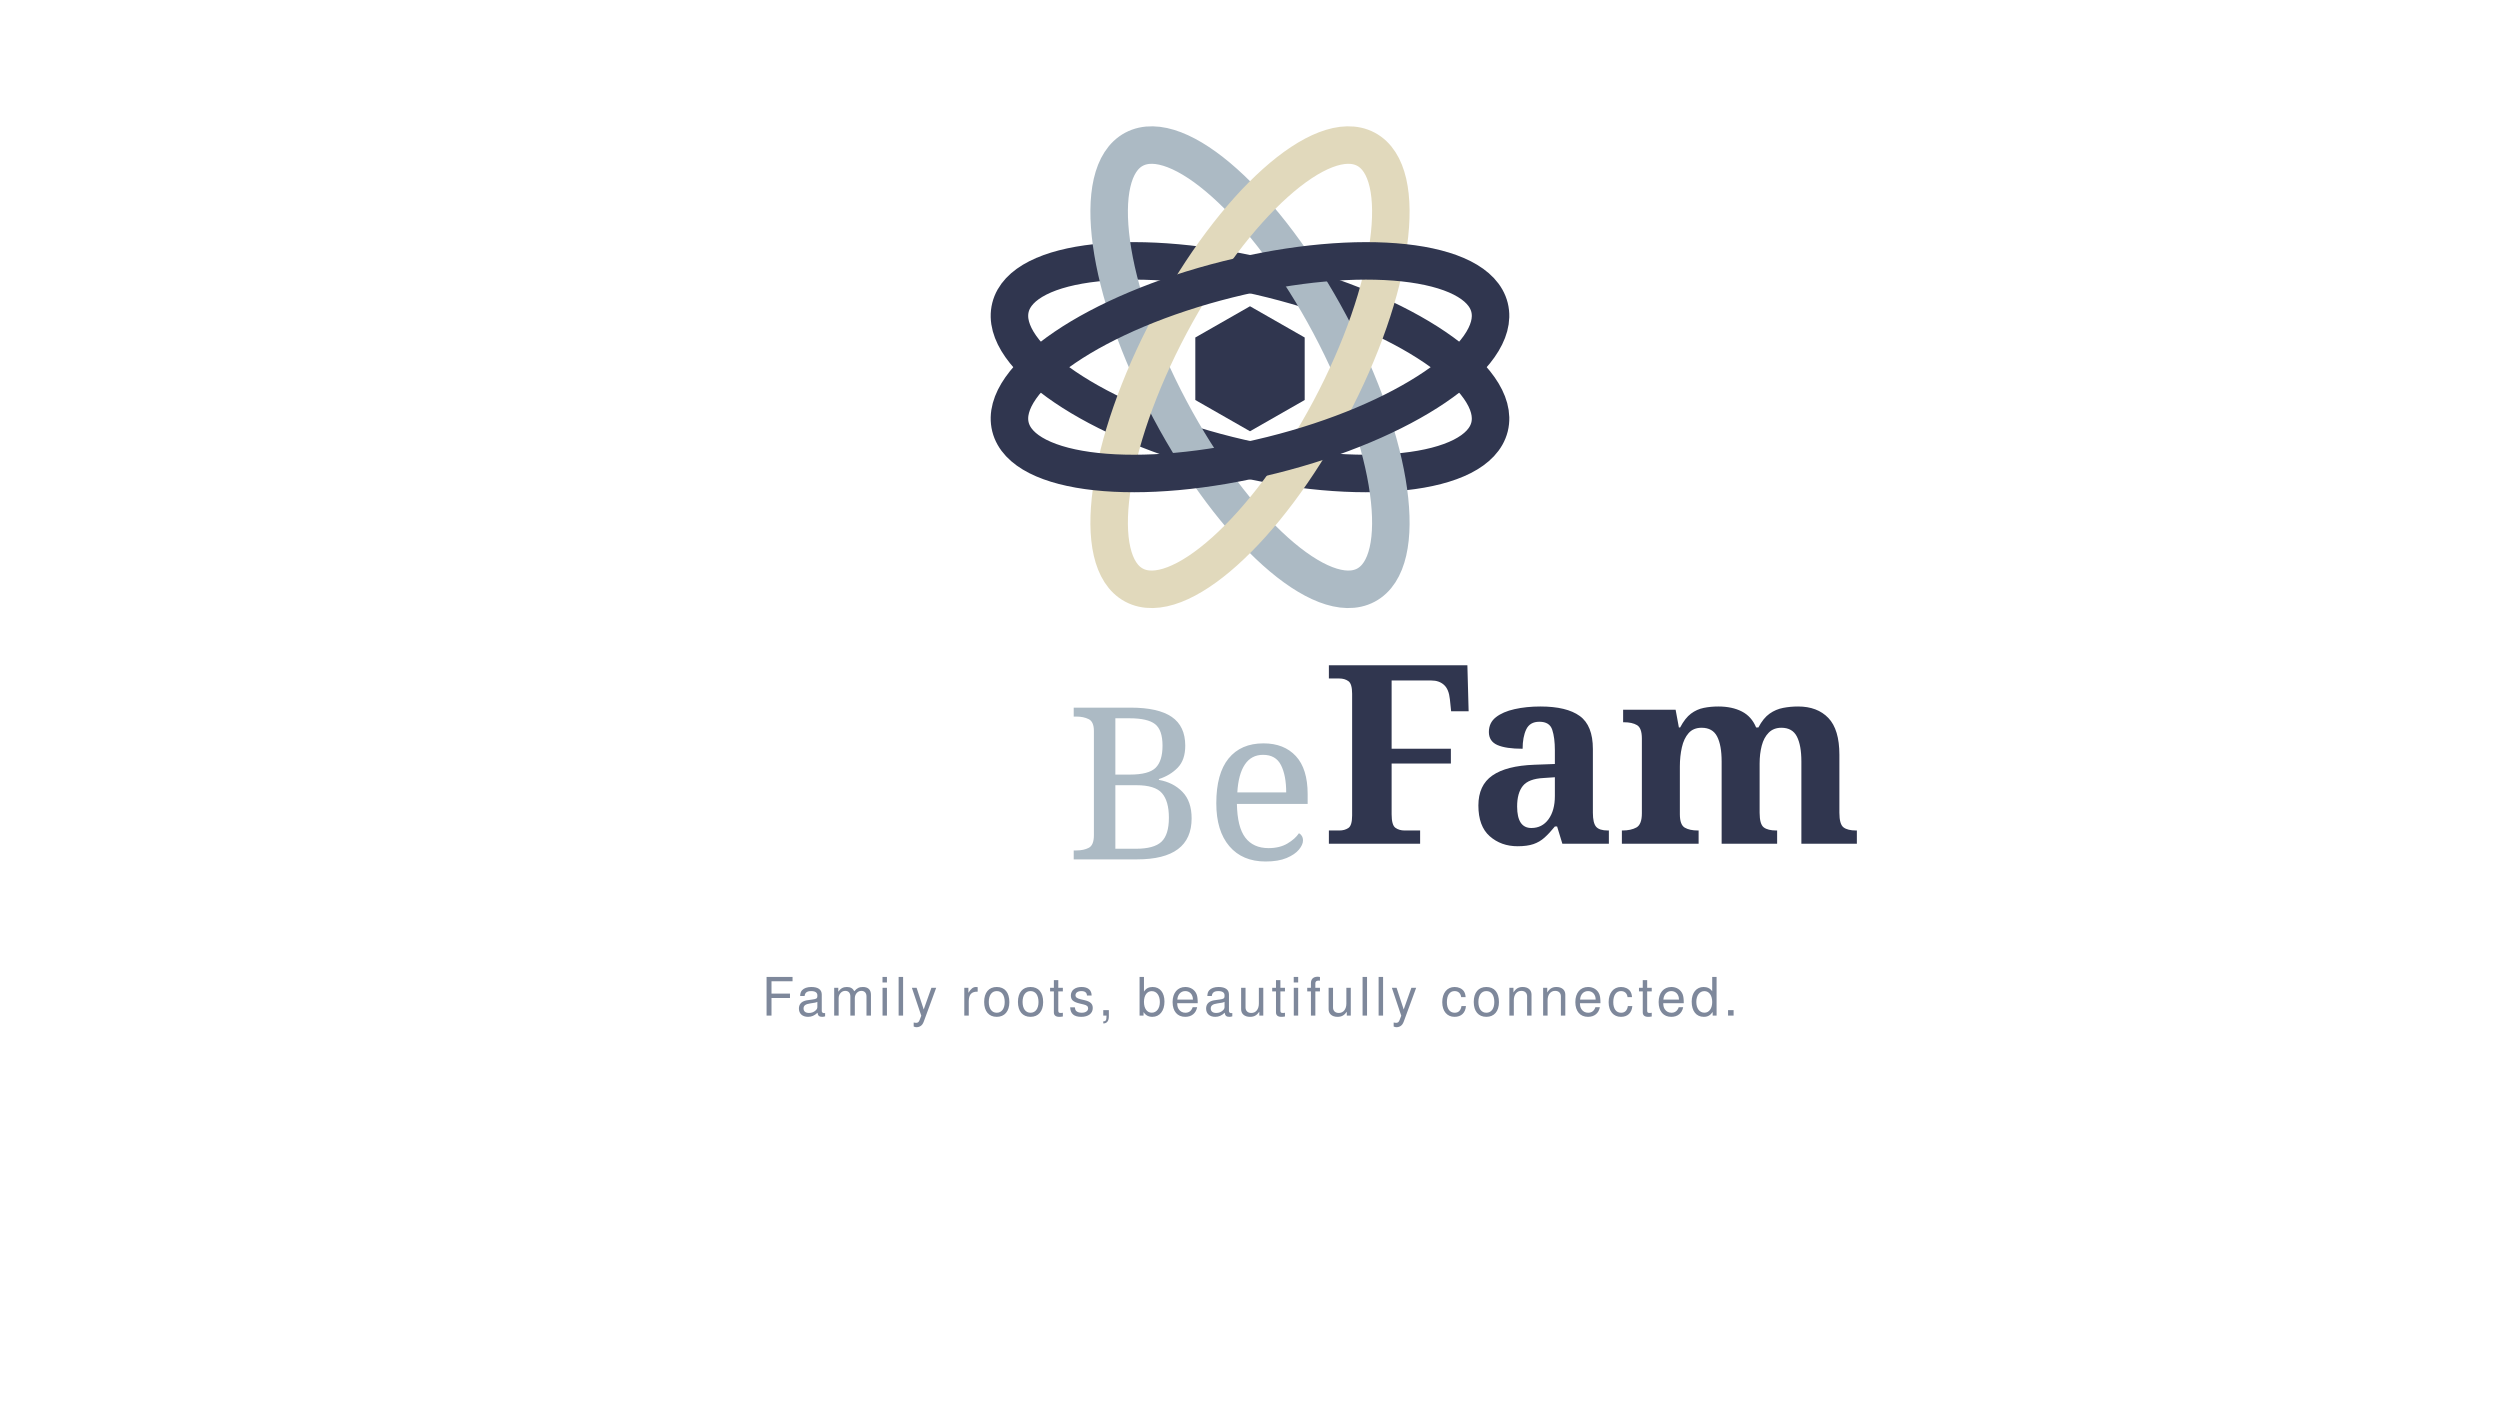
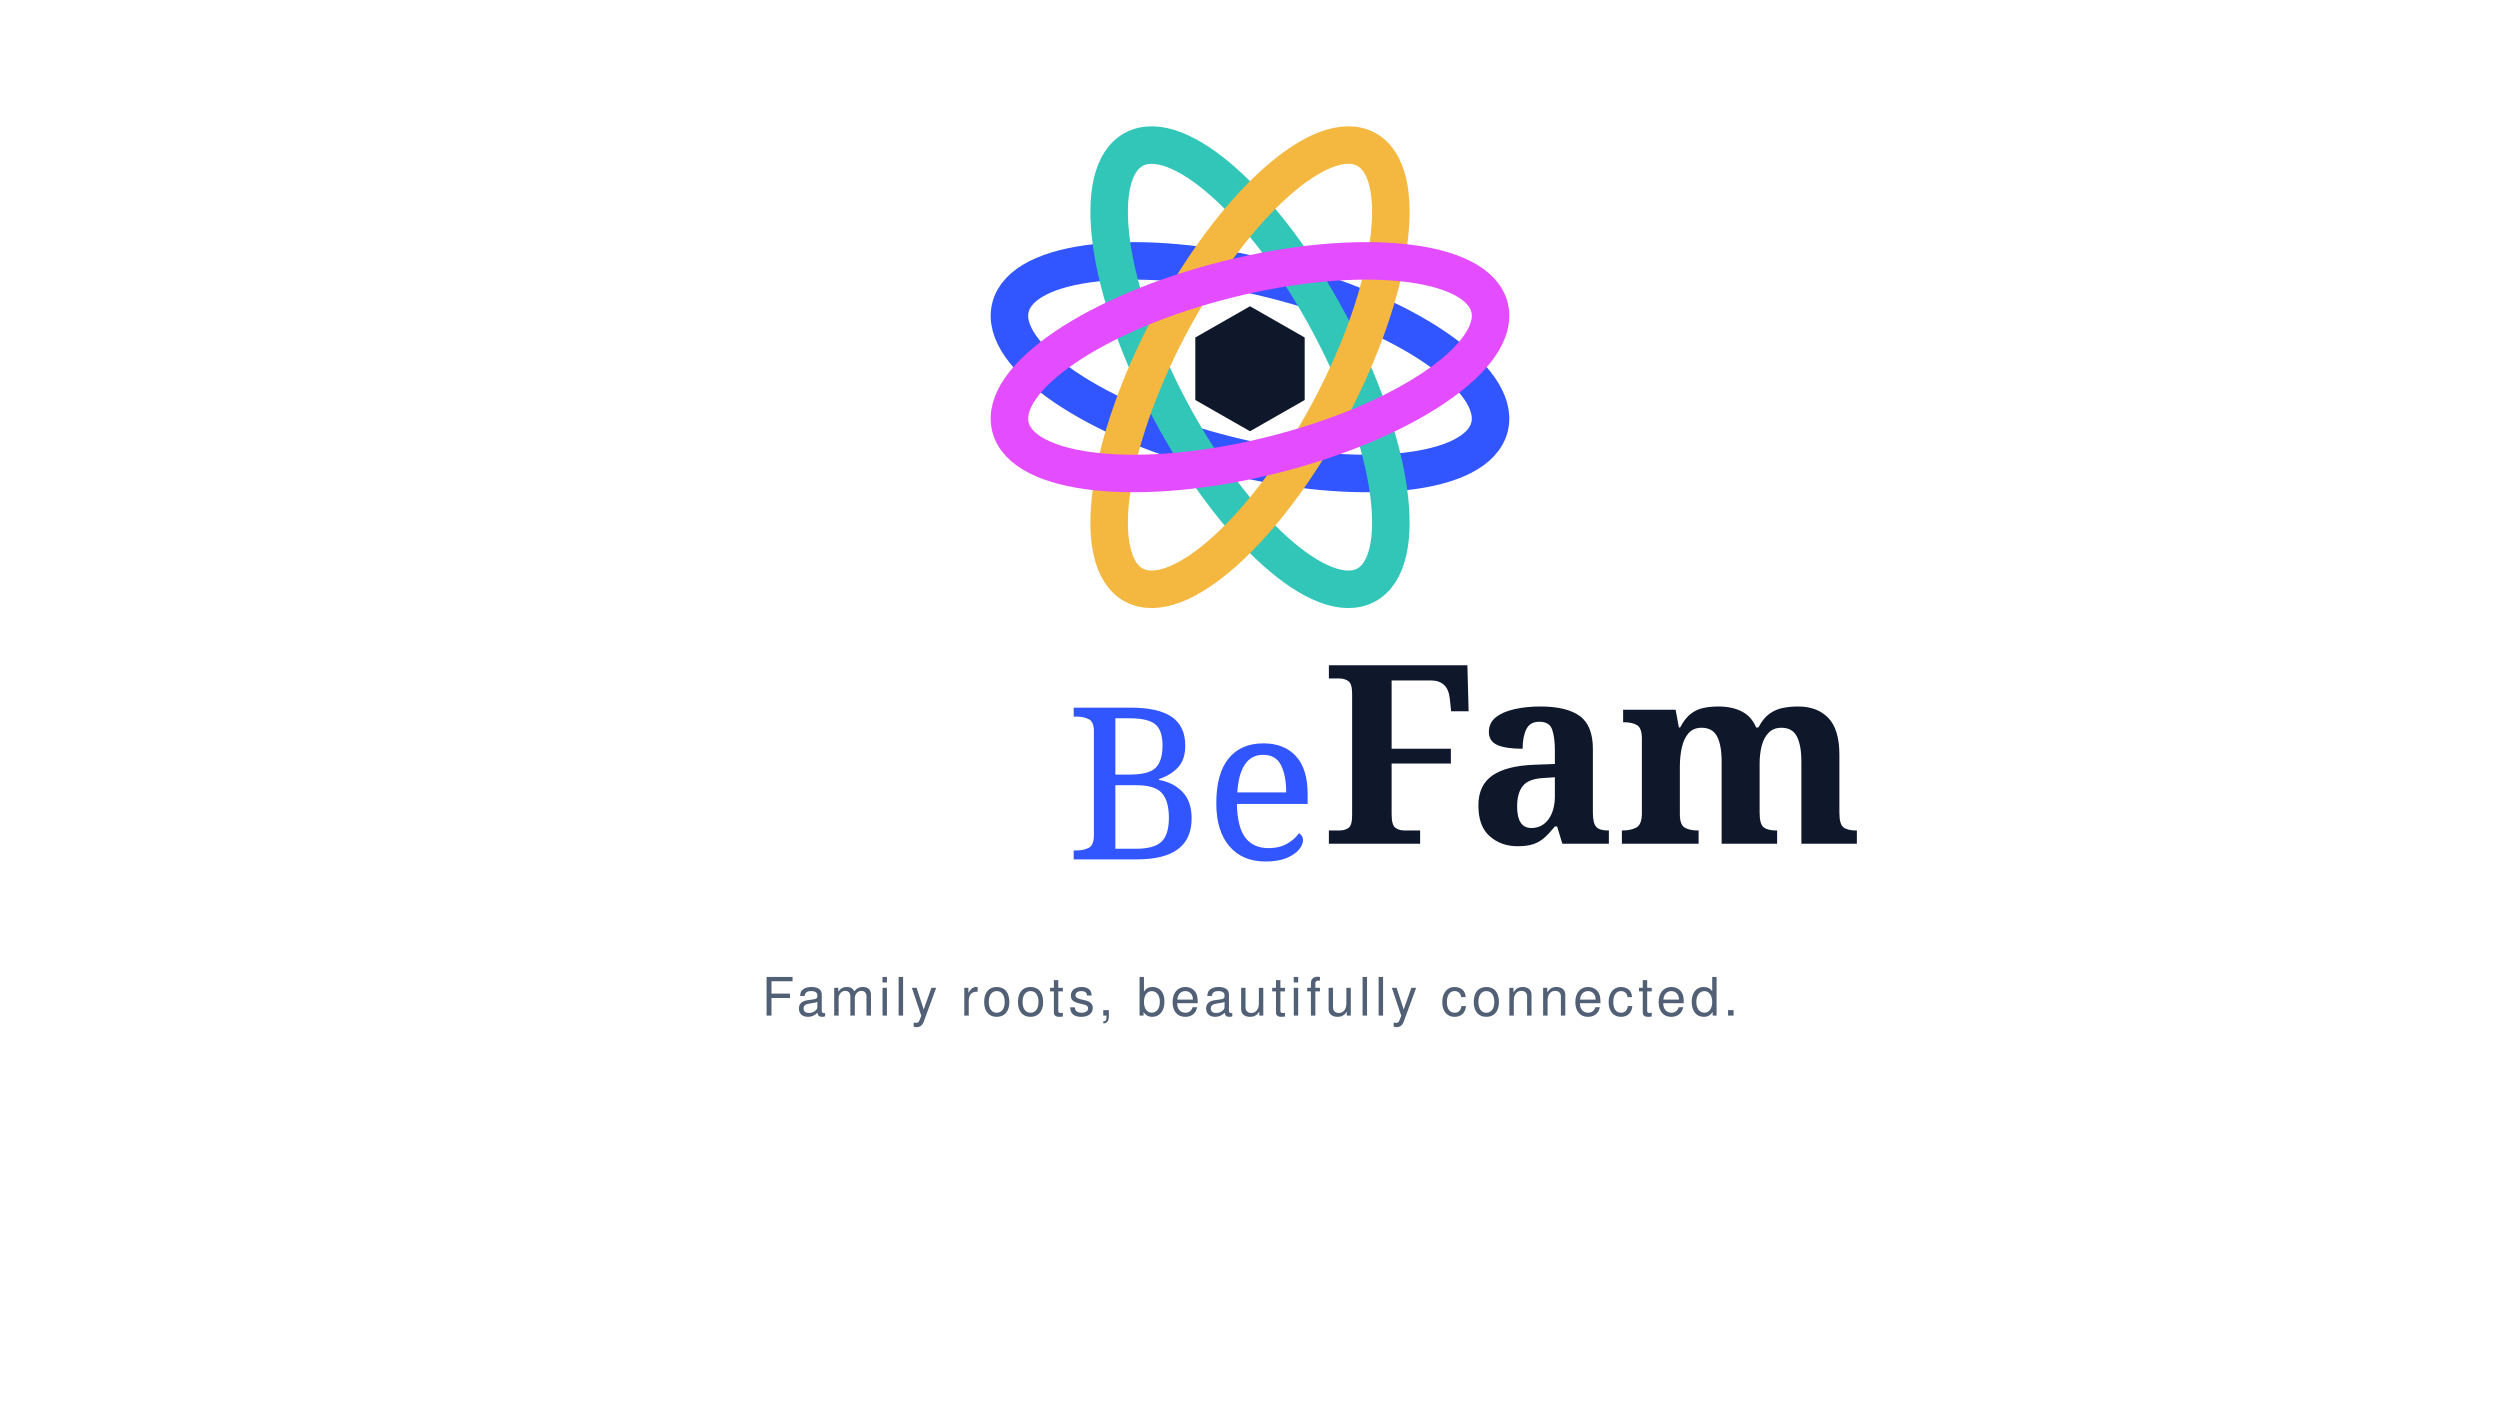
- <svg xmlns="http://www.w3.org/2000/svg" width="1600" height="900" viewBox="0 0 1600 900">
+ <svg xmlns="http://www.w3.org/2000/svg" width="3840" height="2160" viewBox="0 0 1600 900">
  <g transform="rotate(14 800 235)">
-     <ellipse cx="800" cy="235" rx="158" ry="58" fill="none" stroke="#30364F" stroke-width="24" />
+     <ellipse cx="800" cy="235" rx="158" ry="58" fill="none" stroke="#3155FF" stroke-width="24" />
  </g>
  <g transform="rotate(62 800 235)">
-     <ellipse cx="800" cy="235" rx="158" ry="58" fill="none" stroke="#ACBAC4" stroke-width="24" />
+     <ellipse cx="800" cy="235" rx="158" ry="58" fill="none" stroke="#32C6B8" stroke-width="24" />
  </g>
  <g transform="rotate(118 800 235)">
-     <ellipse cx="800" cy="235" rx="158" ry="58" fill="none" stroke="#E1D9BC" stroke-width="24" />
+     <ellipse cx="800" cy="235" rx="158" ry="58" fill="none" stroke="#F4B740" stroke-width="24" />
  </g>
  <g transform="rotate(166 800 235)">
-     <ellipse cx="800" cy="235" rx="158" ry="58" fill="none" stroke="#30364F" stroke-width="24" />
+     <ellipse cx="800" cy="235" rx="158" ry="58" fill="none" stroke="#E34CFF" stroke-width="24" />
  </g>
-   <polygon points="800,196 835,216 835,256 800,276 765,256 765,216" fill="#30364F" />
-   <text x="682" y="550" font-family="New York, Georgia, serif" font-size="136" fill="#ACBAC4">Be</text>
-   <text x="846" y="540" font-family="New York, Georgia, serif" font-size="160" font-weight="700" fill="#30364F">Fam</text>
-   <text x="800" y="650" font-family="Avenir Next, Helvetica, sans-serif" font-size="34" fill="#7E889B" text-anchor="middle" letter-spacing="0.08em">Family roots, beautifully connected.</text>
+   <polygon points="800,196 835,216 835,256 800,276 765,256 765,216" fill="#0F172A" />
+   <text x="682" y="550" font-family="New York, Georgia, serif" font-size="136" fill="#3155FF">Be</text>
+   <text x="846" y="540" font-family="New York, Georgia, serif" font-size="160" font-weight="700" fill="#0F172A">Fam</text>
+   <text x="800" y="650" font-family="Avenir Next, Helvetica, sans-serif" font-size="34" fill="#526076" text-anchor="middle" letter-spacing="0.08em">Family roots, beautifully connected.</text>
</svg>
